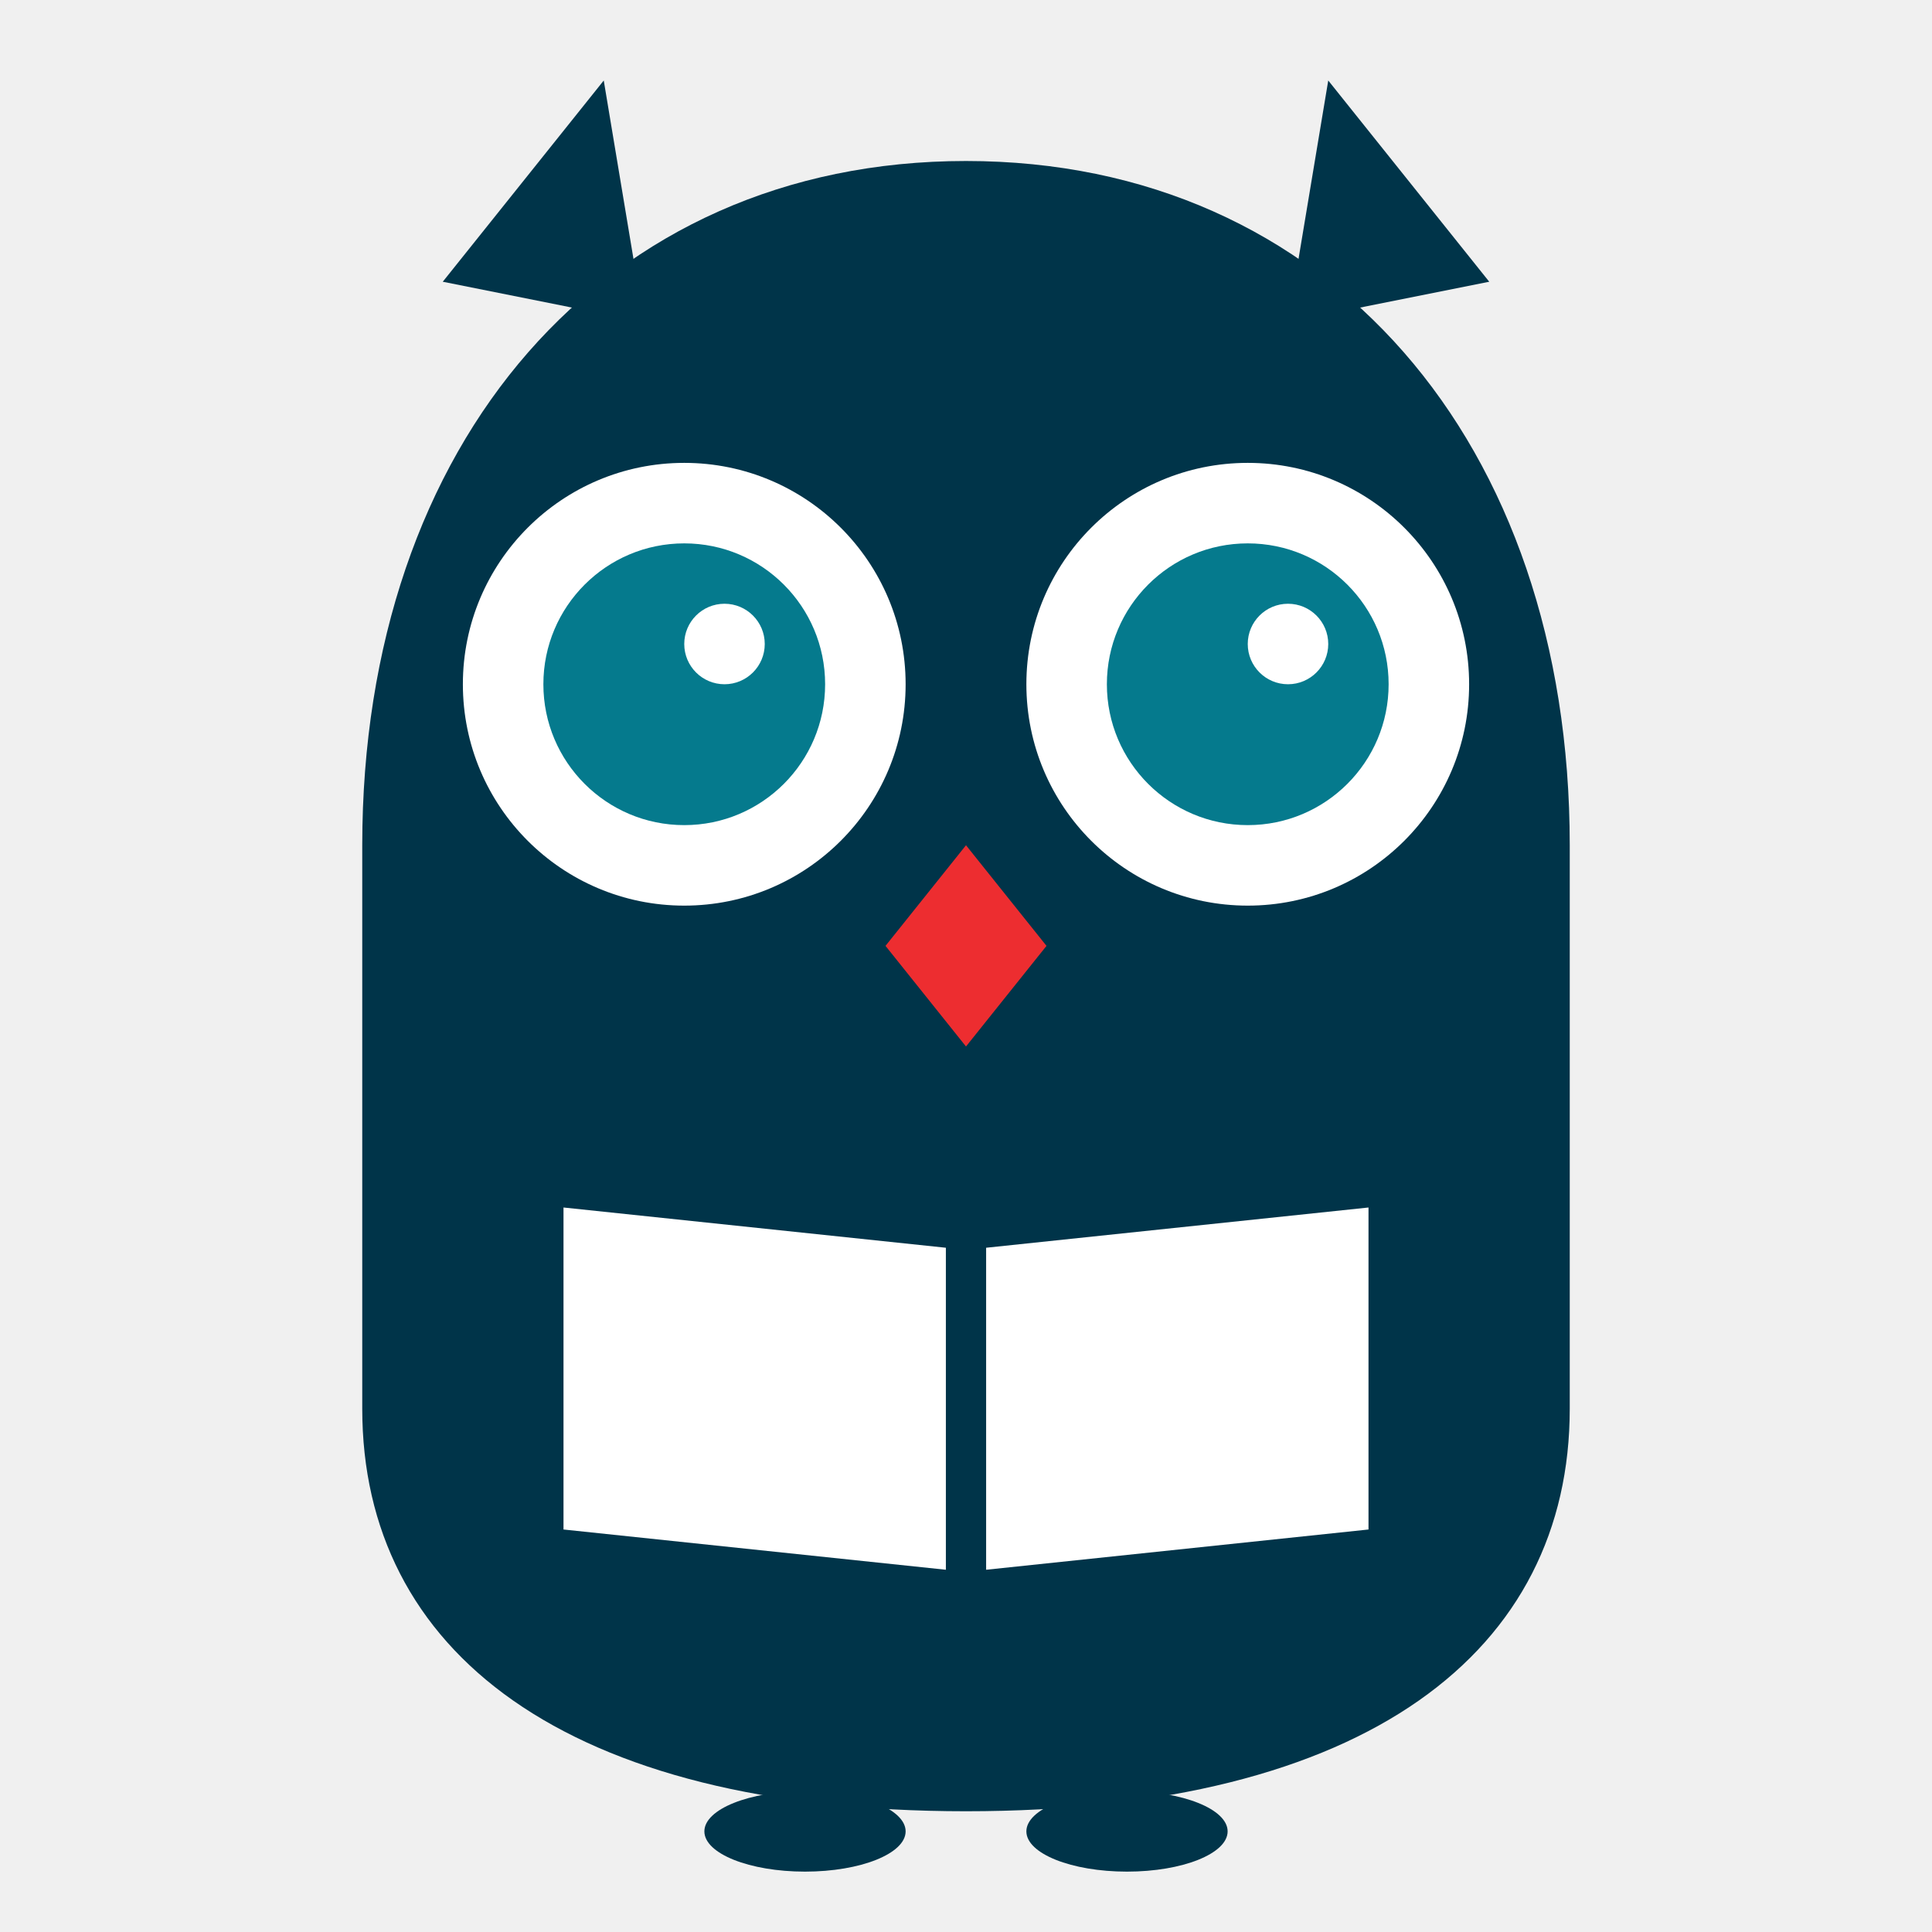
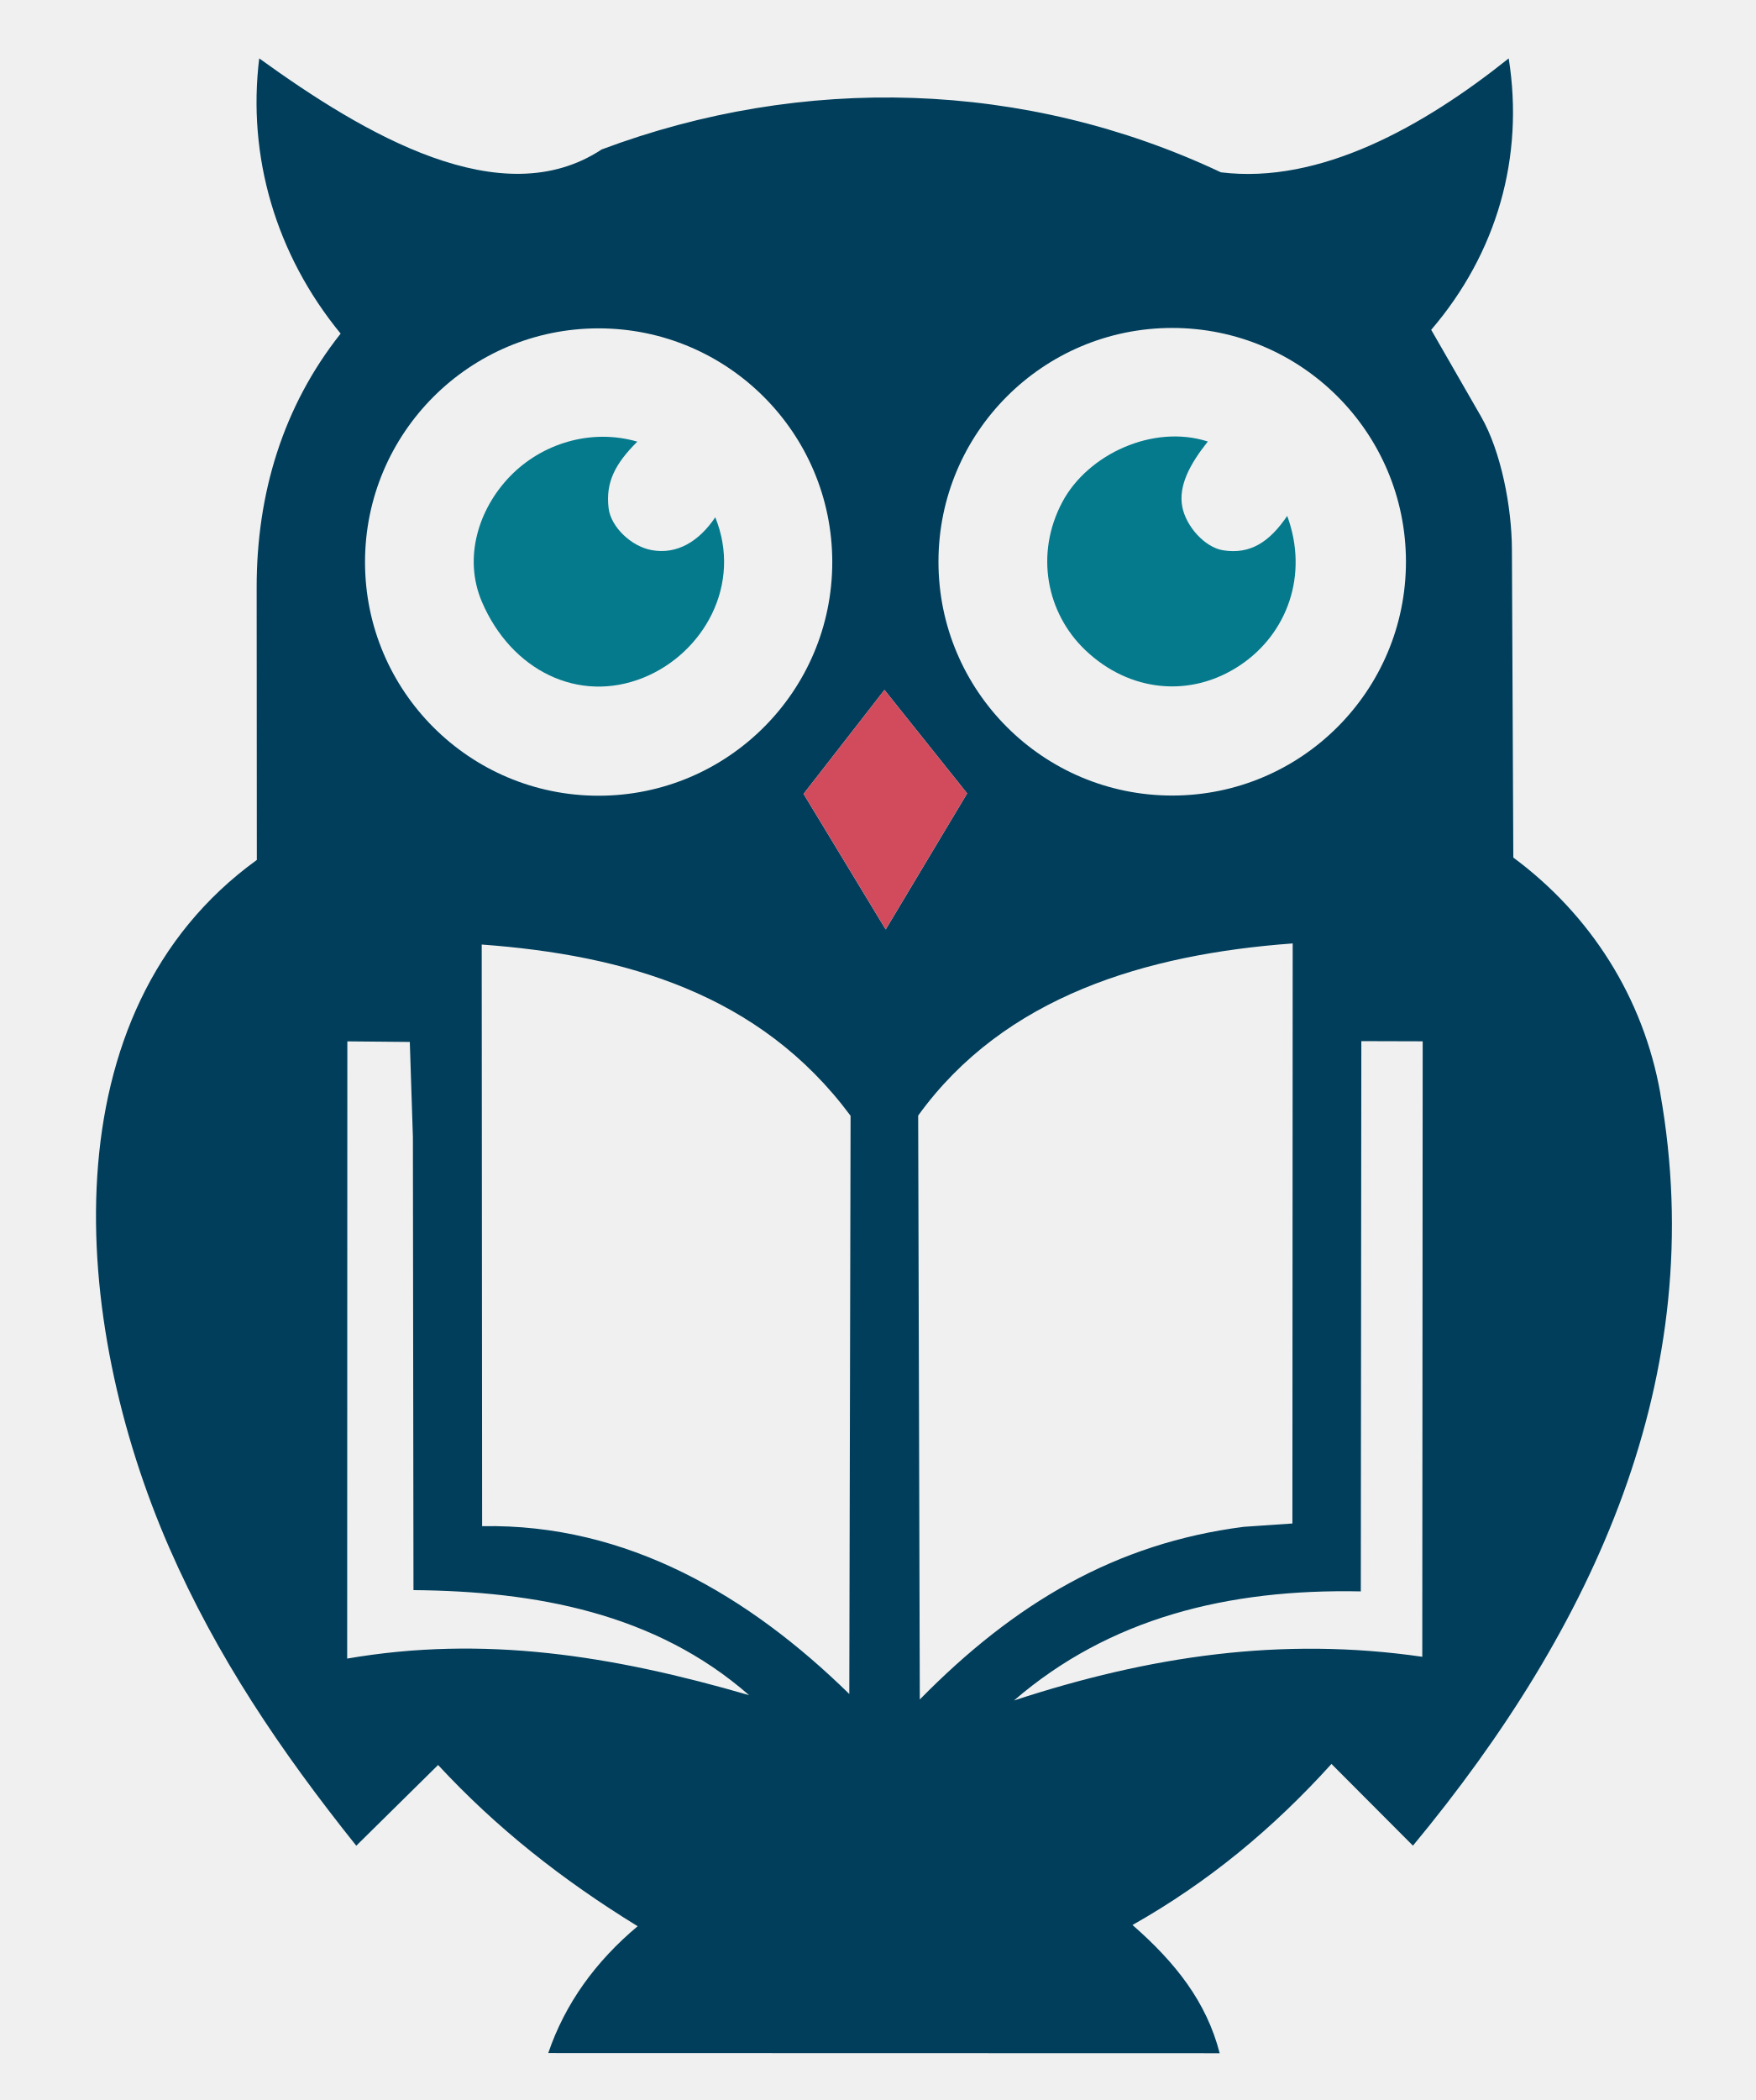
- <svg xmlns="http://www.w3.org/2000/svg" viewBox="0 0 96 96" role="img" aria-label="NAJAH owl mark">
-   <path d="M48 8 C 30 8 18 22 18 42 V 70 C 18 82 28 90 48 90 C 68 90 78 82 78 70 V 42 C 78 22 66 8 48 8 Z" fill="#003449" />
-   <path d="M22 14 L 30 4 L 32 16 Z" fill="#003449" />
-   <path d="M74 14 L 66 4 L 64 16 Z" fill="#003449" />
-   <circle cx="34" cy="34" r="11" fill="#FFFFFF" />
-   <circle cx="62" cy="34" r="11" fill="#FFFFFF" />
-   <circle cx="34" cy="34" r="7" fill="#057A8D" />
-   <circle cx="62" cy="34" r="7" fill="#057A8D" />
-   <circle cx="36" cy="32" r="2" fill="#FFFFFF" />
-   <circle cx="64" cy="32" r="2" fill="#FFFFFF" />
-   <path d="M48 42 L 52 47 L 48 52 L 44 47 Z" fill="#ED2D30" />
-   <path d="M28 60 L 28 76 L 47 78 L 47 62 Z" fill="#FFFFFF" />
-   <path d="M68 60 L 68 76 L 49 78 L 49 62 Z" fill="#FFFFFF" />
-   <line x1="48" y1="62" x2="48" y2="78" stroke="#003449" stroke-width="1" />
-   <ellipse cx="40" cy="91" rx="5" ry="2" fill="#003449" />
-   <ellipse cx="56" cy="91" rx="5" ry="2" fill="#003449" />
+ <svg xmlns="http://www.w3.org/2000/svg" viewBox="95 215 301 360" role="img" aria-label="NAJAH owl mark">
+   <path fill="#013e5b" d="M379.71,402.49c-2.92-16.54-12.03-30.7-25.22-40.48l-.24-52.87c-.03-7.24-1.86-16.74-5.28-22.71l-8.56-14.89c11.29-13.18,15.97-29.6,13.29-46.53-14.56,11.64-32.37,21.64-49.35,19.53-33.57-15.83-71.66-16.86-106.18-3.92-17.17,11.33-40.65-2.56-58.72-15.61-2.06,16.72,2.8,33.59,13.96,47.18-9.88,12.46-14.42,27.43-14.4,43.56l.03,46.67c-35.99,26.01-31.97,79.09-15.02,117.9,8.15,18.67,19.06,34.81,32.07,51.09l14.03-13.84c9.97,10.76,21.19,19.63,34.22,27.64-7.22,6.05-12.43,13.24-15.33,21.74l115.13.03c-2.25-8.77-7.55-15.52-14.95-21.98,13.03-7.36,24.08-16.52,34.12-27.61l13.97,14.01c30.99-37.4,50.98-80.43,42.42-128.92ZM296,271.22c22.14,0,40.08,17.95,40.08,40.08s-17.95,40.08-40.08,40.08-40.08-17.95-40.08-40.08,17.95-40.08,40.08-40.08ZM197.64,271.29c22.12,0,40.07,17.95,40.07,40.07s-17.95,40.05-40.07,40.05-40.05-17.93-40.05-40.05,17.93-40.07,40.05-40.07ZM154.53,499.33l.03-105.81,10.71.1.53,16.31.1,77.66c20.94.19,41.44,3.92,57.55,18.01-23.53-6.84-45.52-10.3-68.93-6.27ZM240.63,505.4c-17.1-16.74-38.04-29.24-62.96-28.77l-.07-99.71c24.51,1.8,47.7,8.39,63.25,29.36l-.22,99.13ZM232.79,351.09l13.87-17.82,14.18,17.74-13.97,23.33-14.08-23.24ZM252.44,406.24c14.75-20.42,39-27.66,64.22-29.51l-.05,99.44-8.34.57c-21.97,2.82-39.33,13.08-55.55,29.6l-.28-100.09ZM338.88,499.02c-24.1-3.49-46.72-.15-70.01,7.49,16.35-14.11,36.66-19.17,59.47-18.7l.09-94.33,10.52.03-.07,105.5Z" />
+   <polygon fill="#d14b5c" points="260.84 351.01 246.87 374.33 232.79 351.09 246.66 333.27 260.84 351.01" />
+   <path fill="#057a8d" d="M302.11,290.69c-3.04,3.81-5.06,7.53-4.39,11.15.63,3.4,3.89,6.99,6.97,7.49,4.75.77,8.03-1.48,11.03-5.89,3.73,10.15-.04,20.21-8.03,25.57-8.51,5.72-19.04,4.64-26.59-2.56-6.67-6.36-8.67-16.52-3.93-25.41,4.36-8.17,15.55-13.37,24.94-10.35Z" />
+   <path fill="#057a8d" d="M217.64,303.66c4.67,11.51-1.97,23.31-12.28,27.5-11.2,4.54-22.73-1.29-27.73-13-3.21-7.52-.6-15.9,4.83-21.51s13.85-8.25,21.82-5.94c-3.78,3.77-5.47,6.95-4.92,11.43.39,3.16,3.84,6.53,7.4,7.17,4.31.78,8.09-1.47,10.9-5.65Z" />
</svg>
